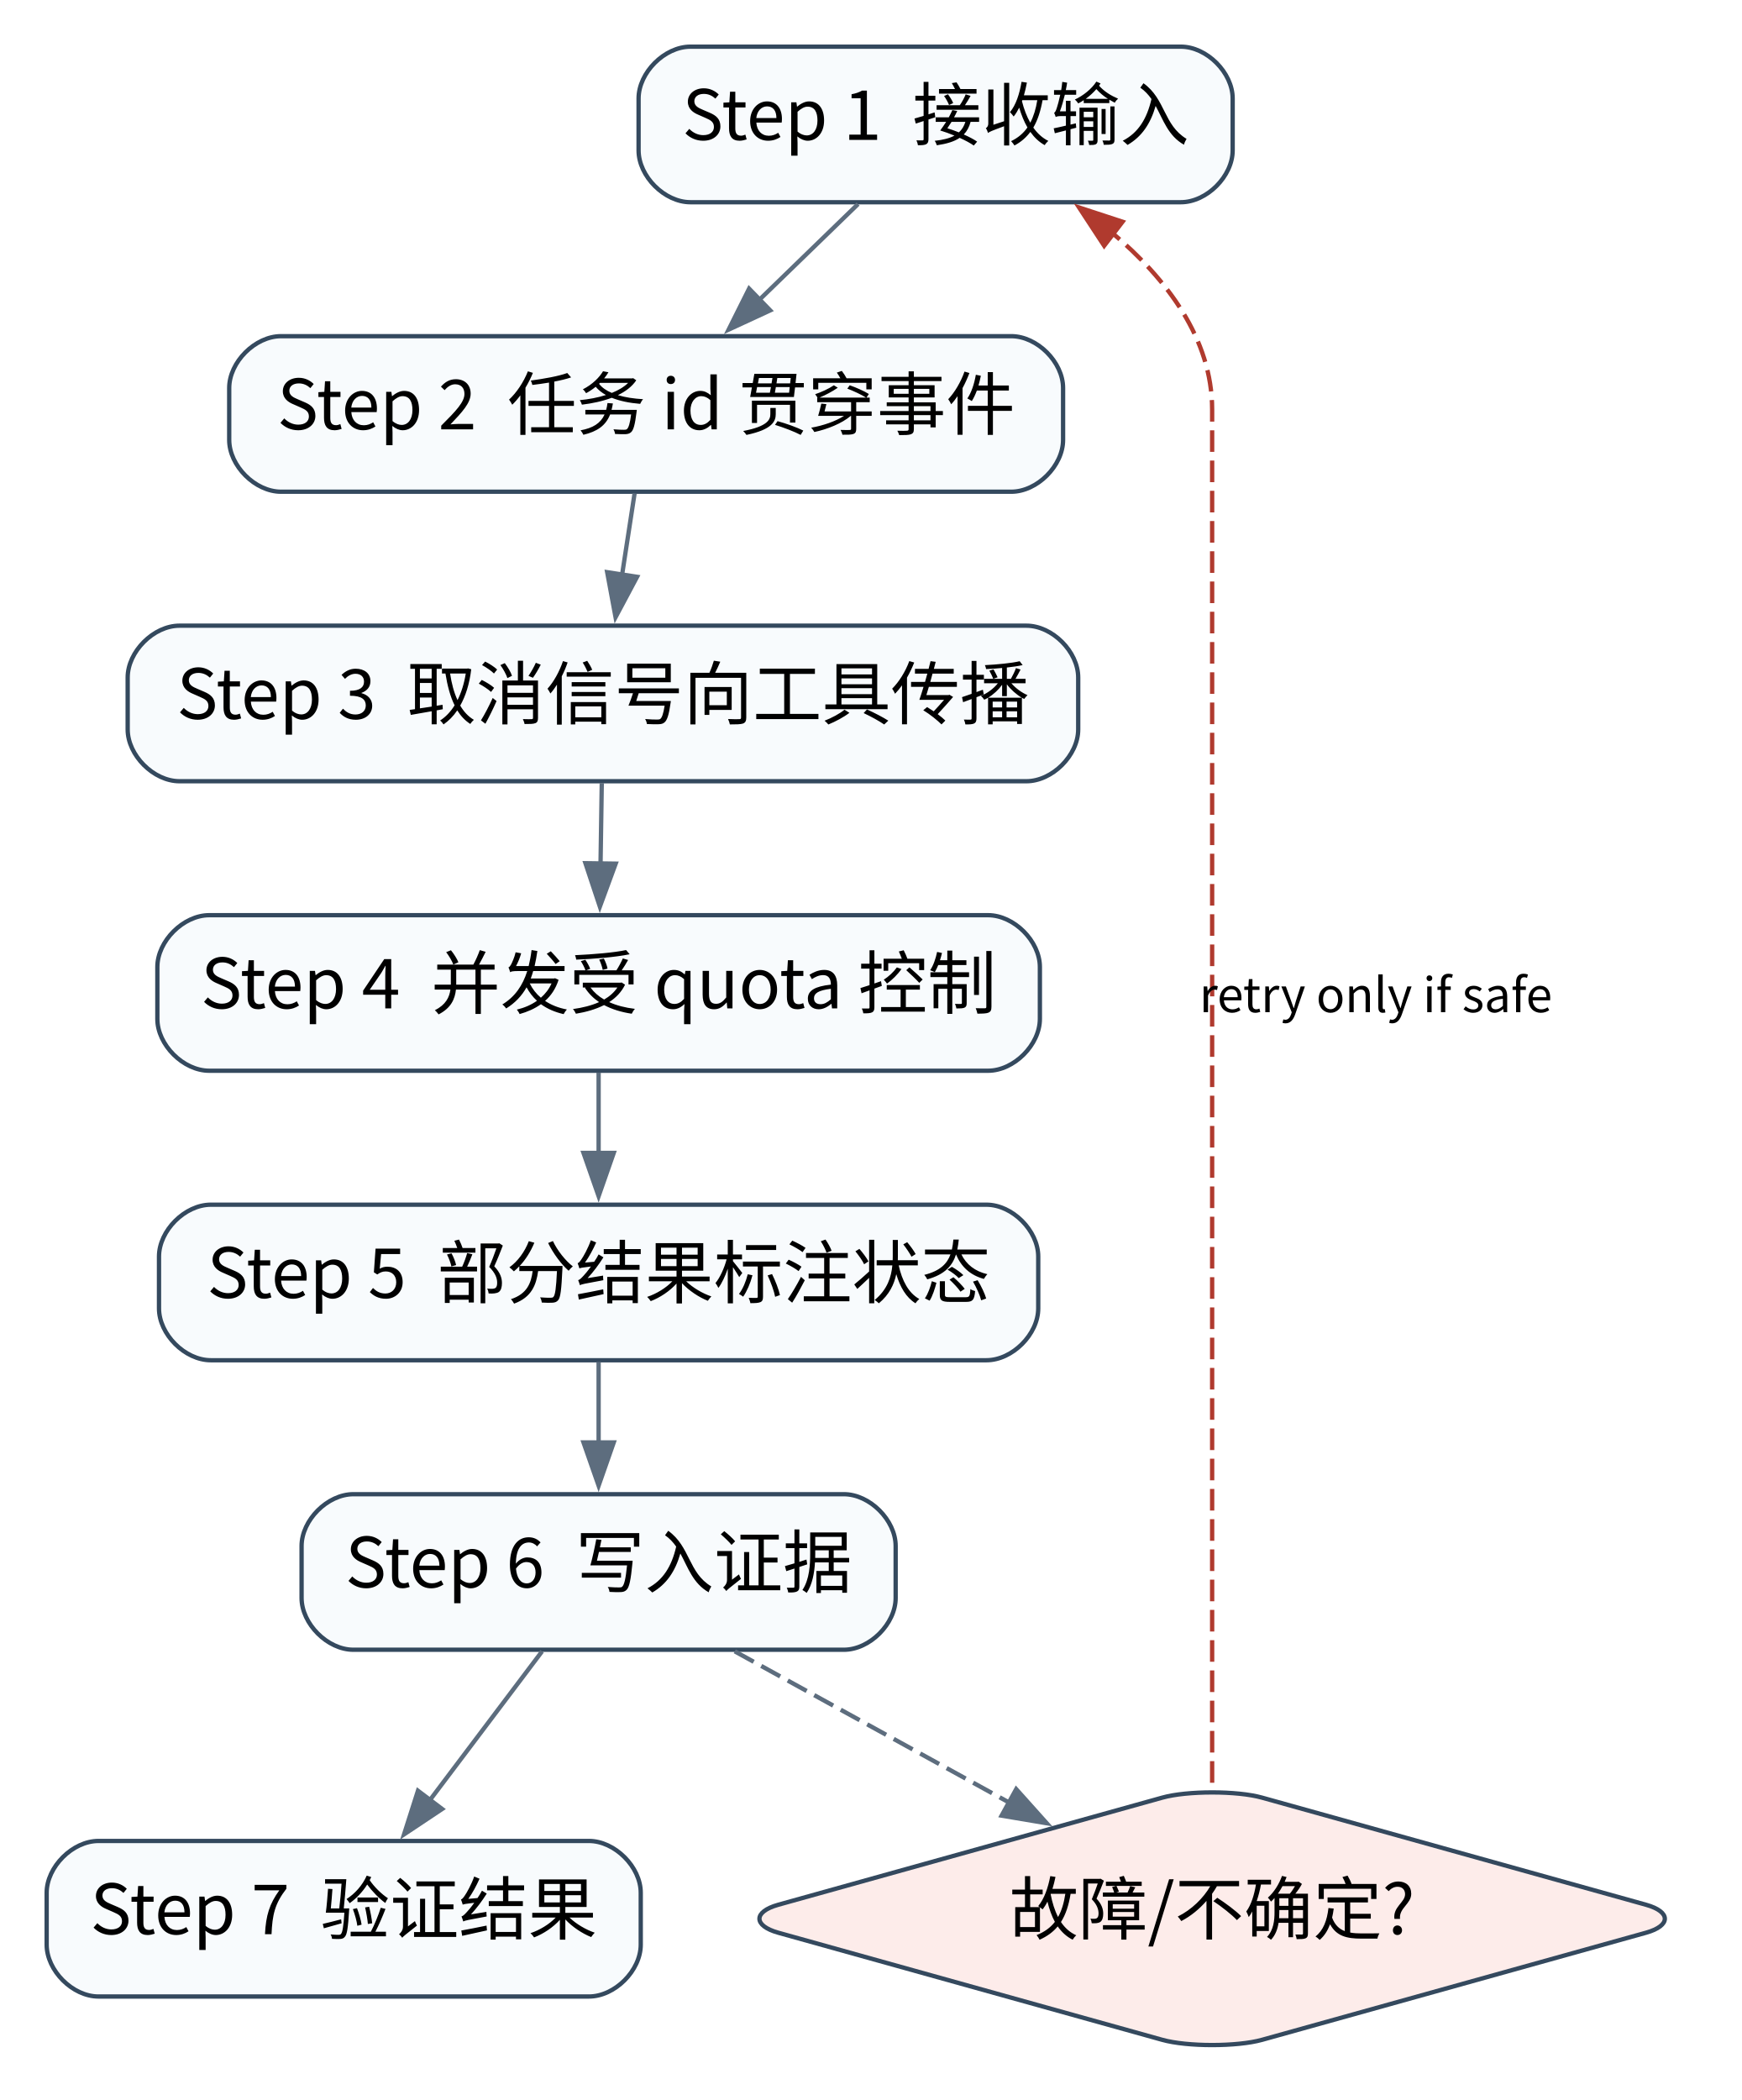
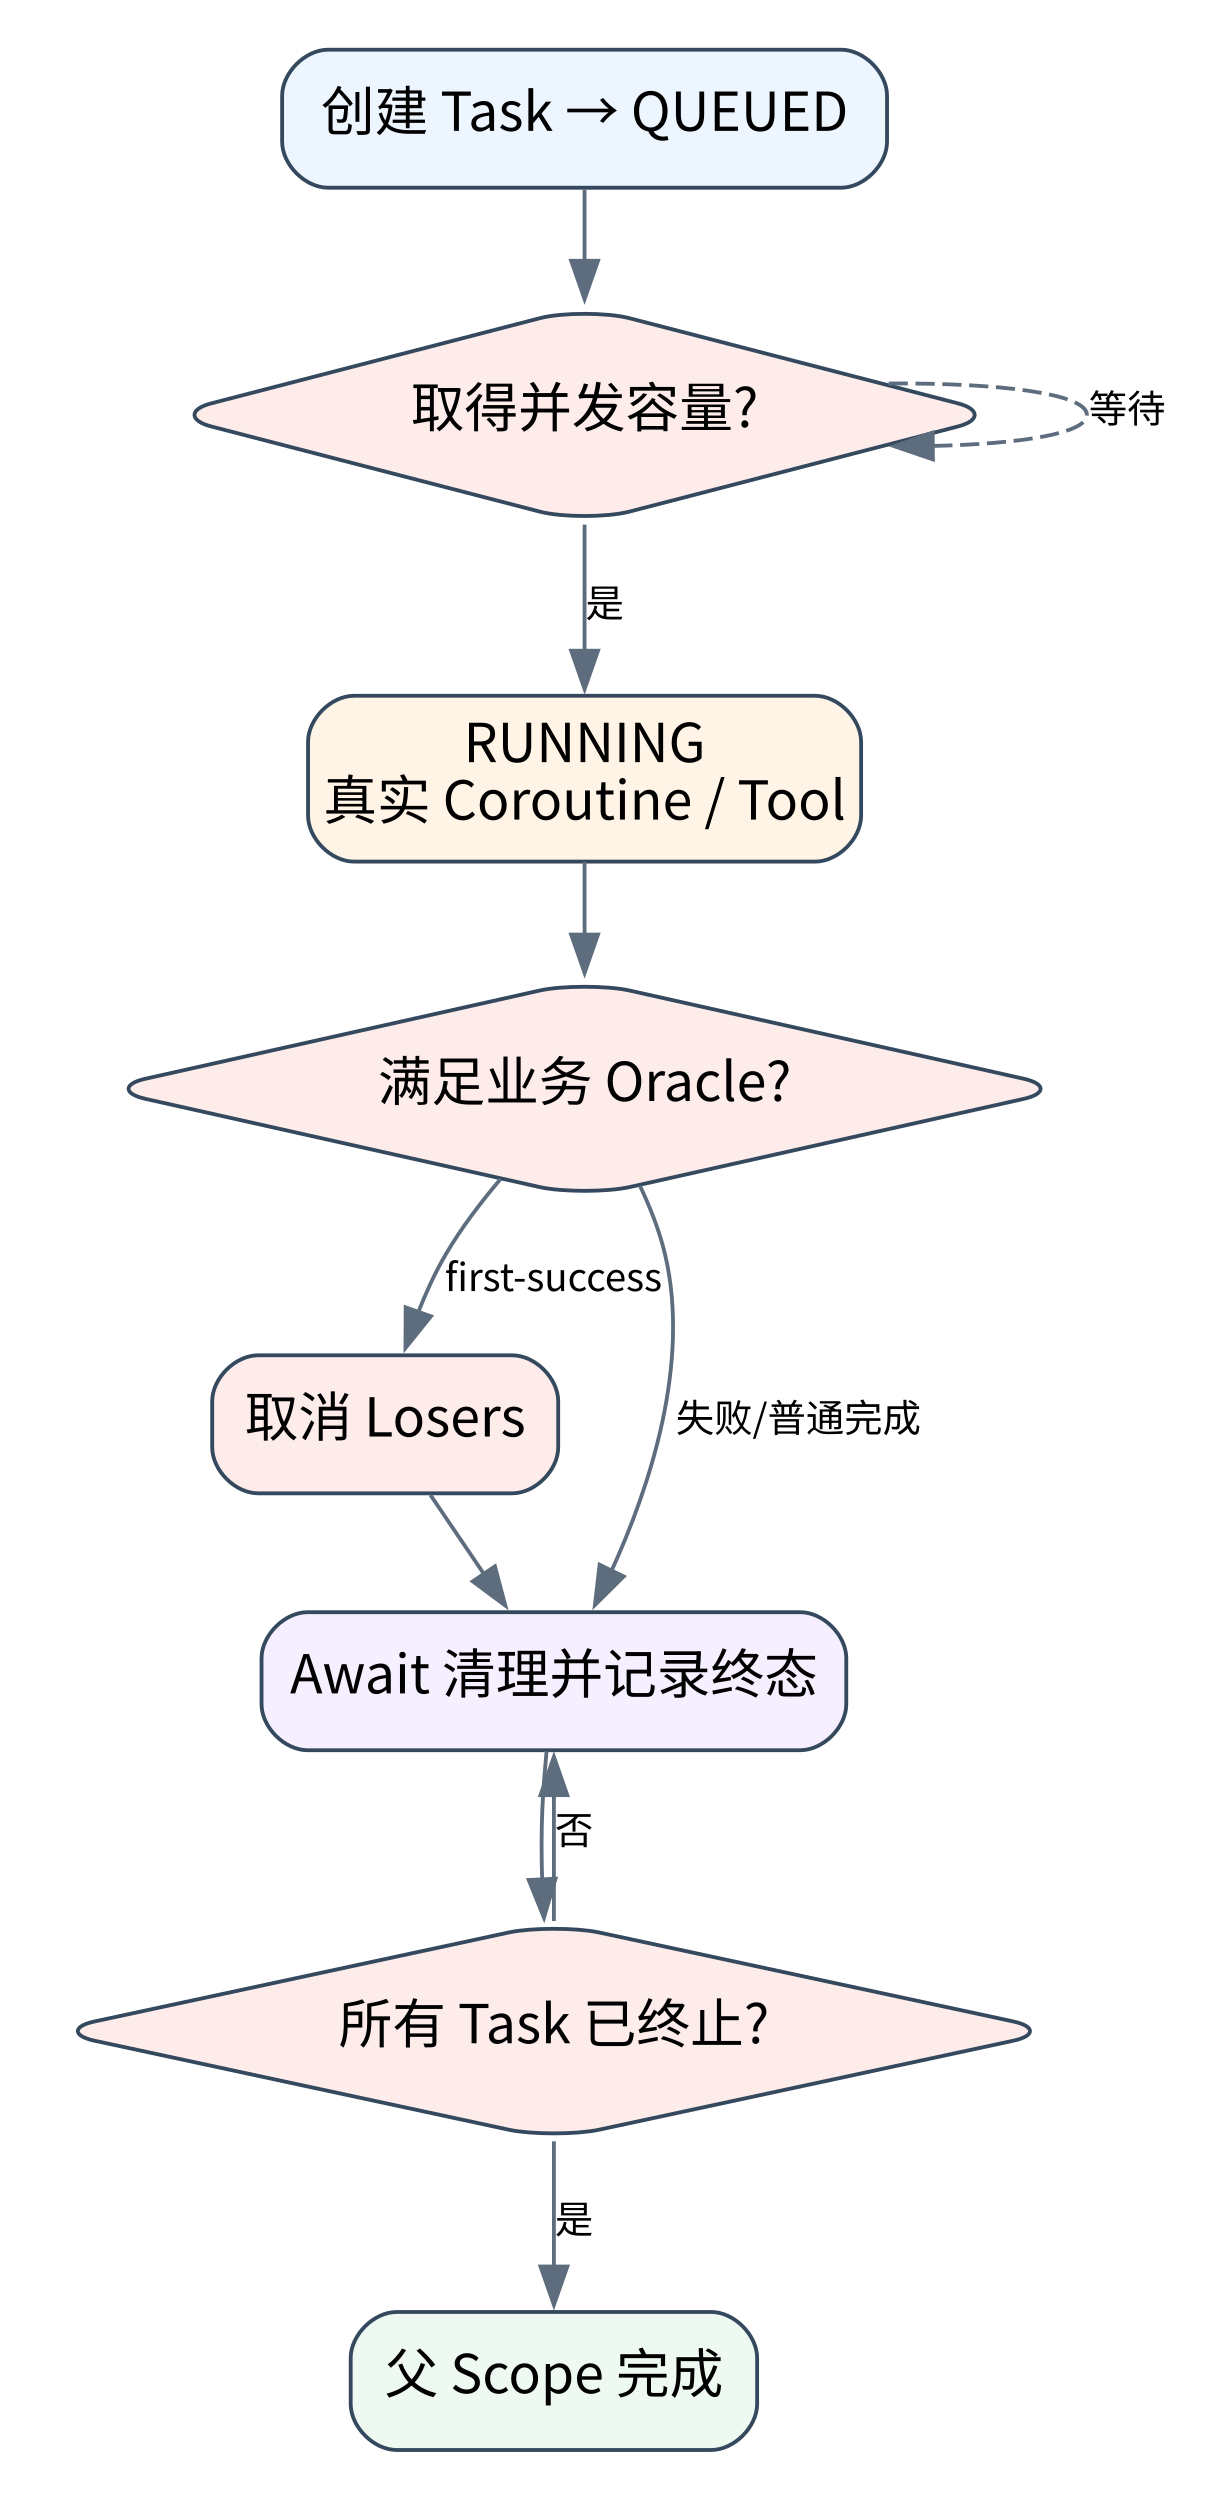
- <svg xmlns="http://www.w3.org/2000/svg" width="403pt" height="486pt" viewBox="0.00 0.00 403.00 486.00">
-   <g id="graph0" class="graph" transform="scale(1 1) rotate(0) translate(10.8 475.3)">
+ <svg xmlns="http://www.w3.org/2000/svg" width="317pt" height="652pt" viewBox="0.00 0.00 317.00 652.00">
+   <g id="graph0" class="graph" transform="scale(1 1) rotate(0) translate(12.96 638.96)">
    <g id="node1" class="node">
-       <path fill="#f8fbfd" stroke="#34495e" d="M262.5,-464.5C262.5,-464.5 149,-464.5 149,-464.5 143,-464.5 137,-458.5 137,-452.5 137,-452.5 137,-440.5 137,-440.5 137,-434.5 143,-428.5 149,-428.5 149,-428.5 262.5,-428.5 262.5,-428.5 268.5,-428.5 274.5,-434.5 274.5,-440.5 274.5,-440.5 274.5,-452.5 274.5,-452.5 274.5,-458.5 268.5,-464.5 262.5,-464.5" />
-       <text xml:space="preserve" text-anchor="middle" x="205.75" y="-442.93" font-family="Noto Sans CJK SC" font-size="16.00">Step 1  接收输入</text>
+       <path fill="#edf5ff" stroke="#34495e" d="M206.38,-626C206.38,-626 72.63,-626 72.63,-626 66.62,-626 60.62,-620 60.62,-614 60.62,-614 60.62,-602 60.62,-602 60.62,-596 66.62,-590 72.62,-590 72.62,-590 206.38,-590 206.38,-590 212.38,-590 218.38,-596 218.38,-602 218.38,-602 218.38,-614 218.38,-614 218.38,-620 212.38,-626 206.38,-626" />
+       <text xml:space="preserve" text-anchor="middle" x="139.5" y="-604.83" font-family="Noto Sans CJK SC" font-size="14.00">创建 Task → QUEUED</text>
    </g>
    <g id="node2" class="node">
-       <path fill="#f8fbfd" stroke="#34495e" d="M223.25,-397.5C223.25,-397.5 54.25,-397.5 54.25,-397.5 48.25,-397.5 42.25,-391.5 42.25,-385.5 42.25,-385.5 42.25,-373.5 42.25,-373.5 42.25,-367.5 48.25,-361.5 54.25,-361.5 54.25,-361.5 223.25,-361.5 223.25,-361.5 229.25,-361.5 235.25,-367.5 235.25,-373.5 235.25,-373.5 235.25,-385.5 235.25,-385.5 235.25,-391.5 229.25,-397.5 223.25,-397.5" />
-       <text xml:space="preserve" text-anchor="middle" x="138.75" y="-375.93" font-family="Noto Sans CJK SC" font-size="16.00">Step 2  任务 id 贯穿事件</text>
+       <path fill="#fdecea" stroke="#34495e" d="M127.88,-555.99C127.88,-555.99 42.12,-533.76 42.12,-533.76 36.31,-532.26 36.31,-529.24 42.12,-527.74 42.12,-527.74 127.88,-505.51 127.88,-505.51 133.69,-504.01 145.31,-504.01 151.12,-505.51 151.12,-505.51 236.88,-527.74 236.88,-527.74 242.69,-529.24 242.69,-532.26 236.88,-533.76 236.88,-533.76 151.12,-555.99 151.12,-555.99 145.31,-557.49 133.69,-557.49 127.88,-555.99" />
+       <text xml:space="preserve" text-anchor="middle" x="139.5" y="-527.58" font-family="Noto Sans CJK SC" font-size="14.00">取得并发容量?</text>
    </g>
    <g id="edge1" class="edge">
-       <path fill="none" stroke="#5d6d7e" d="M187.8,-428.08C180.74,-421.23 172.49,-413.24 164.8,-405.77" />
-       <polygon fill="#5d6d7e" stroke="#5d6d7e" points="167.46,-403.47 157.84,-399.02 162.58,-408.5 167.46,-403.47" />
+       <path fill="none" stroke="#5d6d7e" d="M139.5,-589.55C139.5,-583.82 139.5,-577.2 139.5,-570.54" />
+       <polygon fill="#5d6d7e" stroke="#5d6d7e" points="143,-570.94 139.5,-560.94 136,-570.94 143,-570.94" />
+     </g>
+     <g id="edge3" class="edge">
+       <path fill="none" stroke="#5d6d7e" stroke-dasharray="5,2" d="M218.8,-538.95C247.28,-539.12 270.5,-536.39 270.5,-530.75 270.5,-525.88 253.2,-523.18 230.14,-522.65" />
+       <polygon fill="#5d6d7e" stroke="#5d6d7e" points="230.34,-519.15 220.31,-522.57 230.29,-526.15 230.34,-519.15" />
+       <text xml:space="preserve" text-anchor="middle" x="281" y="-528.75" font-family="Noto Sans CJK SC" font-size="10.00">等待</text>
    </g>
    <g id="node3" class="node">
-       <path fill="#f8fbfd" stroke="#34495e" d="M226.75,-330.5C226.75,-330.5 30.75,-330.5 30.75,-330.5 24.75,-330.5 18.75,-324.5 18.75,-318.5 18.75,-318.5 18.75,-306.5 18.75,-306.5 18.75,-300.5 24.75,-294.5 30.75,-294.5 30.75,-294.5 226.75,-294.5 226.75,-294.5 232.75,-294.5 238.75,-300.5 238.75,-306.5 238.75,-306.5 238.75,-318.5 238.75,-318.5 238.75,-324.5 232.75,-330.5 226.75,-330.5" />
-       <text xml:space="preserve" text-anchor="middle" x="128.75" y="-308.93" font-family="Noto Sans CJK SC" font-size="16.00">Step 3  取消信号向工具传播</text>
+       <path fill="#fff4e6" stroke="#34495e" d="M199.62,-457.5C199.62,-457.5 79.38,-457.5 79.38,-457.5 73.38,-457.5 67.38,-451.5 67.38,-445.5 67.38,-445.5 67.38,-426.25 67.38,-426.25 67.38,-420.25 73.38,-414.25 79.38,-414.25 79.38,-414.25 199.62,-414.25 199.62,-414.25 205.62,-414.25 211.62,-420.25 211.62,-426.25 211.62,-426.25 211.62,-445.5 211.62,-445.5 211.62,-451.5 205.62,-457.5 199.62,-457.5" />
+       <text xml:space="preserve" text-anchor="middle" x="139.5" y="-440.2" font-family="Noto Sans CJK SC" font-size="14.00">RUNNING</text>
+       <text xml:space="preserve" text-anchor="middle" x="139.5" y="-425.2" font-family="Noto Sans CJK SC" font-size="14.00">真实 Coroutine / Tool</text>
    </g>
    <g id="edge2" class="edge">
-       <path fill="none" stroke="#5d6d7e" d="M136.07,-361.08C135.17,-355.25 134.15,-348.59 133.16,-342.14" />
-       <polygon fill="#5d6d7e" stroke="#5d6d7e" points="136.65,-341.81 131.67,-332.46 129.73,-342.88 136.65,-341.81" />
+       <path fill="none" stroke="#5d6d7e" d="M139.5,-502.14C139.5,-491.8 139.5,-479.97 139.5,-469.25" />
+       <polygon fill="#5d6d7e" stroke="#5d6d7e" points="143,-469.26 139.5,-459.26 136,-469.26 143,-469.26" />
+       <text xml:space="preserve" text-anchor="middle" x="144.75" y="-478" font-family="Noto Sans CJK SC" font-size="10.00">是</text>
    </g>
    <g id="node4" class="node">
-       <path fill="#f8fbfd" stroke="#34495e" d="M217.88,-263.5C217.88,-263.5 37.63,-263.5 37.63,-263.5 31.63,-263.5 25.62,-257.5 25.62,-251.5 25.62,-251.5 25.62,-239.5 25.62,-239.5 25.62,-233.5 31.62,-227.5 37.62,-227.5 37.62,-227.5 217.88,-227.5 217.88,-227.5 223.88,-227.5 229.88,-233.5 229.88,-239.5 229.88,-239.5 229.88,-251.5 229.88,-251.5 229.88,-257.5 223.88,-263.5 217.88,-263.5" />
-       <text xml:space="preserve" text-anchor="middle" x="127.75" y="-241.93" font-family="Noto Sans CJK SC" font-size="16.00">Step 4  并发受 quota 控制</text>
+       <path fill="#fdecea" stroke="#34495e" d="M127.79,-380.63C127.79,-380.63 24.96,-357.62 24.96,-357.62 19.11,-356.31 19.11,-353.69 24.96,-352.38 24.96,-352.38 127.79,-329.37 127.79,-329.37 133.64,-328.06 145.36,-328.06 151.21,-329.37 151.21,-329.37 254.04,-352.38 254.04,-352.38 259.89,-353.69 259.89,-356.31 254.04,-357.62 254.04,-357.62 151.21,-380.63 151.21,-380.63 145.36,-381.94 133.64,-381.94 127.79,-380.63" />
+       <text xml:space="preserve" text-anchor="middle" x="139.5" y="-351.82" font-family="Noto Sans CJK SC" font-size="14.00">满足业务 Oracle?</text>
    </g>
-     <g id="edge3" class="edge">
-       <path fill="none" stroke="#5d6d7e" d="M128.48,-294.08C128.39,-288.25 128.29,-281.59 128.19,-275.14" />
-       <polygon fill="#5d6d7e" stroke="#5d6d7e" points="131.7,-275.43 128.04,-265.48 124.7,-275.53 131.7,-275.43" />
+     <g id="edge4" class="edge">
+       <path fill="none" stroke="#5d6d7e" d="M139.5,-414.15C139.5,-408.19 139.5,-401.48 139.5,-394.79" />
+       <polygon fill="#5d6d7e" stroke="#5d6d7e" points="143,-395.22 139.5,-385.22 136,-395.22 143,-395.22" />
    </g>
    <g id="node5" class="node">
-       <path fill="#f8fbfd" stroke="#34495e" d="M217.5,-196.5C217.5,-196.5 38,-196.5 38,-196.5 32,-196.5 26,-190.5 26,-184.5 26,-184.5 26,-172.5 26,-172.5 26,-166.5 32,-160.5 38,-160.5 38,-160.5 217.5,-160.5 217.5,-160.5 223.5,-160.5 229.5,-166.5 229.5,-172.5 229.5,-172.5 229.5,-184.5 229.5,-184.5 229.5,-190.5 223.5,-196.5 217.5,-196.5" />
-       <text xml:space="preserve" text-anchor="middle" x="127.75" y="-174.93" font-family="Noto Sans CJK SC" font-size="16.00">Step 5  部分结果标注状态</text>
+       <path fill="#fdecea" stroke="#34495e" d="M120.62,-285.5C120.62,-285.5 54.38,-285.5 54.38,-285.5 48.38,-285.5 42.38,-279.5 42.38,-273.5 42.38,-273.5 42.38,-261.5 42.38,-261.5 42.38,-255.5 48.38,-249.5 54.38,-249.5 54.38,-249.5 120.62,-249.5 120.62,-249.5 126.62,-249.5 132.62,-255.5 132.62,-261.5 132.62,-261.5 132.62,-273.5 132.62,-273.5 132.62,-279.5 126.62,-285.5 120.62,-285.5" />
+       <text xml:space="preserve" text-anchor="middle" x="87.5" y="-264.32" font-family="Noto Sans CJK SC" font-size="14.00">取消 Losers</text>
    </g>
-     <g id="edge4" class="edge">
-       <path fill="none" stroke="#5d6d7e" d="M127.75,-227.08C127.75,-221.25 127.75,-214.59 127.75,-208.14" />
-       <polygon fill="#5d6d7e" stroke="#5d6d7e" points="131.25,-208.48 127.75,-198.48 124.25,-208.48 131.25,-208.48" />
+     <g id="edge5" class="edge">
+       <path fill="none" stroke="#5d6d7e" d="M117.57,-331.46C112.41,-325.38 107.25,-318.59 103.25,-311.75 100.47,-307 98.05,-301.67 95.99,-296.43" />
+       <polygon fill="#5d6d7e" stroke="#5d6d7e" points="99.43,-295.66 92.79,-287.4 92.83,-298 99.43,-295.66" />
+       <text xml:space="preserve" text-anchor="middle" x="131.38" y="-302.25" font-family="Noto Sans CJK SC" font-size="10.00">first-success</text>
    </g>
    <g id="node6" class="node">
-       <path fill="#f8fbfd" stroke="#34495e" d="M184.5,-129.5C184.5,-129.5 71,-129.5 71,-129.5 65,-129.5 59,-123.5 59,-117.5 59,-117.5 59,-105.5 59,-105.5 59,-99.5 65,-93.5 71,-93.5 71,-93.5 184.5,-93.5 184.5,-93.5 190.5,-93.5 196.5,-99.5 196.5,-105.5 196.5,-105.5 196.5,-117.5 196.5,-117.5 196.5,-123.5 190.5,-129.5 184.5,-129.5" />
-       <text xml:space="preserve" text-anchor="middle" x="127.75" y="-107.92" font-family="Noto Sans CJK SC" font-size="16.00">Step 6  写入证据</text>
+       <path fill="#f6efff" stroke="#34495e" d="M195.75,-218.5C195.75,-218.5 67.25,-218.5 67.25,-218.5 61.25,-218.5 55.25,-212.5 55.25,-206.5 55.25,-206.5 55.25,-194.5 55.25,-194.5 55.25,-188.5 61.25,-182.5 67.25,-182.5 67.25,-182.5 195.75,-182.5 195.75,-182.5 201.75,-182.5 207.75,-188.5 207.75,-194.5 207.75,-194.5 207.75,-206.5 207.75,-206.5 207.75,-212.5 201.75,-218.5 195.75,-218.5" />
+       <text xml:space="preserve" text-anchor="middle" x="131.5" y="-197.32" font-family="Noto Sans CJK SC" font-size="14.00">Await 清理并记录终态</text>
    </g>
-     <g id="edge5" class="edge">
-       <path fill="none" stroke="#5d6d7e" d="M127.75,-160.08C127.75,-154.25 127.75,-147.59 127.75,-141.14" />
-       <polygon fill="#5d6d7e" stroke="#5d6d7e" points="131.25,-141.48 127.75,-131.48 124.25,-141.48 131.25,-141.48" />
+     <g id="edge6" class="edge">
+       <path fill="none" stroke="#5d6d7e" d="M153.94,-329.7C156.65,-324 159.08,-317.81 160.5,-311.75 167.15,-283.44 156.61,-251.3 146.42,-229.06" />
+       <polygon fill="#5d6d7e" stroke="#5d6d7e" points="149.71,-227.82 142.19,-220.36 143.42,-230.88 149.71,-227.82" />
+       <text xml:space="preserve" text-anchor="middle" x="195.25" y="-265.5" font-family="Noto Sans CJK SC" font-size="10.00">失败/普通完成</text>
+     </g>
+     <g id="edge7" class="edge">
+       <path fill="none" stroke="#5d6d7e" d="M99.29,-249.08C103.63,-242.67 108.65,-235.25 113.42,-228.21" />
+       <polygon fill="#5d6d7e" stroke="#5d6d7e" points="116.12,-230.46 118.83,-220.22 110.32,-226.54 116.12,-230.46" />
    </g>
    <g id="node7" class="node">
-       <path fill="#f8fbfd" stroke="#34495e" d="M125.5,-49.25C125.5,-49.25 12,-49.25 12,-49.25 6,-49.25 0,-43.25 0,-37.25 0,-37.25 0,-25.25 0,-25.25 0,-19.25 6,-13.25 12,-13.25 12,-13.25 125.5,-13.25 125.5,-13.25 131.5,-13.25 137.5,-19.25 137.5,-25.25 137.5,-25.25 137.5,-37.25 137.5,-37.25 137.5,-43.25 131.5,-49.25 125.5,-49.25" />
-       <text xml:space="preserve" text-anchor="middle" x="68.75" y="-27.68" font-family="Noto Sans CJK SC" font-size="16.00">Step 7  验证结果</text>
+       <path fill="#fdecea" stroke="#34495e" d="M119.77,-134.98C119.77,-134.98 11.73,-111.77 11.73,-111.77 5.87,-110.51 5.87,-107.99 11.73,-106.73 11.73,-106.73 119.77,-83.52 119.77,-83.52 125.63,-82.26 137.37,-82.26 143.23,-83.52 143.23,-83.52 251.27,-106.73 251.27,-106.73 257.13,-107.99 257.13,-110.51 251.27,-111.77 251.27,-111.77 143.23,-134.98 143.23,-134.98 137.37,-136.24 125.63,-136.24 119.77,-134.98" />
+       <text xml:space="preserve" text-anchor="middle" x="131.5" y="-106.08" font-family="Noto Sans CJK SC" font-size="14.00">所有 Task 已终止?</text>
    </g>
-     <g id="edge6" class="edge">
-       <path fill="none" stroke="#5d6d7e" d="M114.66,-93.13C107.02,-83 97.23,-70.02 88.65,-58.64" />
-       <polygon fill="#5d6d7e" stroke="#5d6d7e" points="91.53,-56.65 82.72,-50.78 85.94,-60.87 91.53,-56.65" />
+     <g id="edge8" class="edge">
+       <path fill="none" stroke="#5d6d7e" d="M129.58,-182.25C129.14,-177.48 128.72,-172.29 128.5,-167.5 128.21,-161.35 128.24,-154.83 128.44,-148.47" />
+       <polygon fill="#5d6d7e" stroke="#5d6d7e" points="131.92,-149 128.91,-138.84 124.93,-148.66 131.92,-149" />
+     </g>
+     <g id="edge10" class="edge">
+       <path fill="none" stroke="#5d6d7e" d="M131.5,-137.94C131.5,-148.47 131.5,-160.48 131.5,-171.08" />
+       <polygon fill="#5d6d7e" stroke="#5d6d7e" points="128,-170.78 131.5,-180.78 135,-170.78 128,-170.78" />
+       <text xml:space="preserve" text-anchor="middle" x="136.75" y="-158" font-family="Noto Sans CJK SC" font-size="10.00">否</text>
    </g>
    <g id="node8" class="node">
-       <path fill="#fdecea" stroke="#34495e" d="M258.19,-59.27C258.19,-59.27 169.31,-34.48 169.31,-34.48 163.53,-32.86 163.53,-29.64 169.31,-28.02 169.31,-28.02 258.19,-3.23 258.19,-3.23 263.97,-1.61 275.53,-1.61 281.31,-3.23 281.31,-3.23 370.19,-28.02 370.19,-28.02 375.97,-29.64 375.97,-32.86 370.19,-34.48 370.19,-34.48 281.31,-59.27 281.31,-59.27 275.53,-60.89 263.97,-60.89 258.19,-59.27" />
-       <text xml:space="preserve" text-anchor="middle" x="269.75" y="-27.68" font-family="Noto Sans CJK SC" font-size="16.00">故障/不确定?</text>
+       <path fill="#eef9f1" stroke="#34495e" d="M172.5,-36C172.5,-36 90.5,-36 90.5,-36 84.5,-36 78.5,-30 78.5,-24 78.5,-24 78.5,-12 78.5,-12 78.5,-6 84.5,0 90.5,0 90.5,0 172.5,0 172.5,0 178.5,0 184.5,-6 184.5,-12 184.5,-12 184.5,-24 184.5,-24 184.5,-30 178.5,-36 172.5,-36" />
+       <text xml:space="preserve" text-anchor="middle" x="131.5" y="-14.82" font-family="Noto Sans CJK SC" font-size="14.00">父 Scope 完成</text>
    </g>
-     <g id="edge7" class="edge">
-       <path fill="none" stroke="#5d6d7e" stroke-dasharray="5,2" d="M159.26,-93.13C177.94,-82.84 201.97,-69.6 222.84,-58.1" />
-       <polygon fill="#5d6d7e" stroke="#5d6d7e" points="224.4,-61.24 231.47,-53.35 221.02,-55.11 224.4,-61.24" />
-     </g>
-     <g id="edge8" class="edge">
-       <path fill="none" stroke="#b03a2e" stroke-dasharray="5,2" d="M269.75,-62.72C269.75,-77.2 269.75,-94.74 269.75,-110.5 269.75,-380.5 269.75,-380.5 269.75,-380.5 269.75,-396.97 259.19,-410.79 246.64,-421.39" />
-       <polygon fill="#b03a2e" stroke="#b03a2e" points="244.76,-418.42 238.95,-427.28 249.02,-423.98 244.76,-418.42" />
-       <text xml:space="preserve" text-anchor="middle" x="307.62" y="-241.05" font-family="Noto Sans CJK SC" font-size="11.00">retry only if safe</text>
+     <g id="edge9" class="edge">
+       <path fill="none" stroke="#5d6d7e" d="M131.5,-80.5C131.5,-70.02 131.5,-58.07 131.5,-47.52" />
+       <polygon fill="#5d6d7e" stroke="#5d6d7e" points="135,-47.86 131.5,-37.86 128,-47.86 135,-47.86" />
+       <text xml:space="preserve" text-anchor="middle" x="136.75" y="-56.5" font-family="Noto Sans CJK SC" font-size="10.00">是</text>
    </g>
  </g>
</svg>
